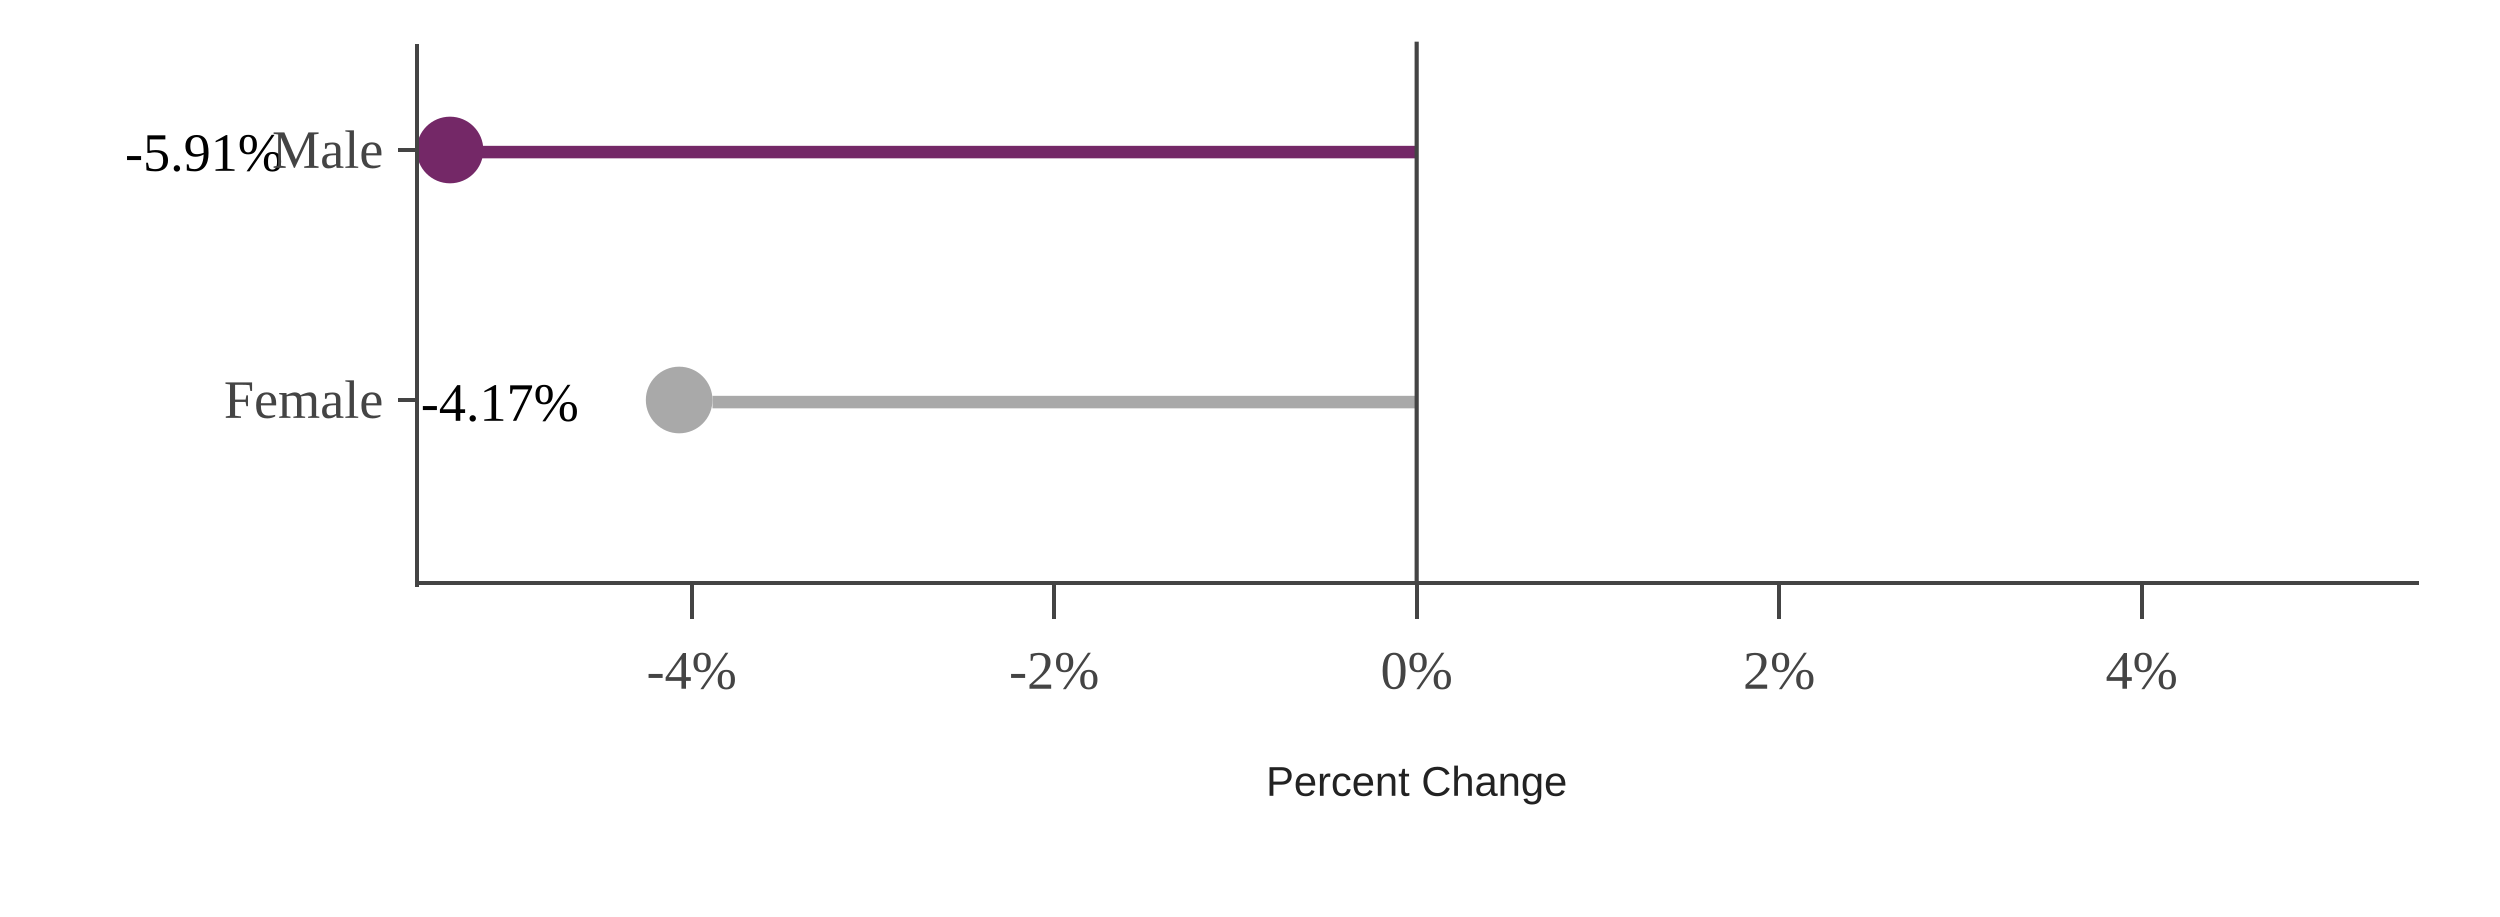
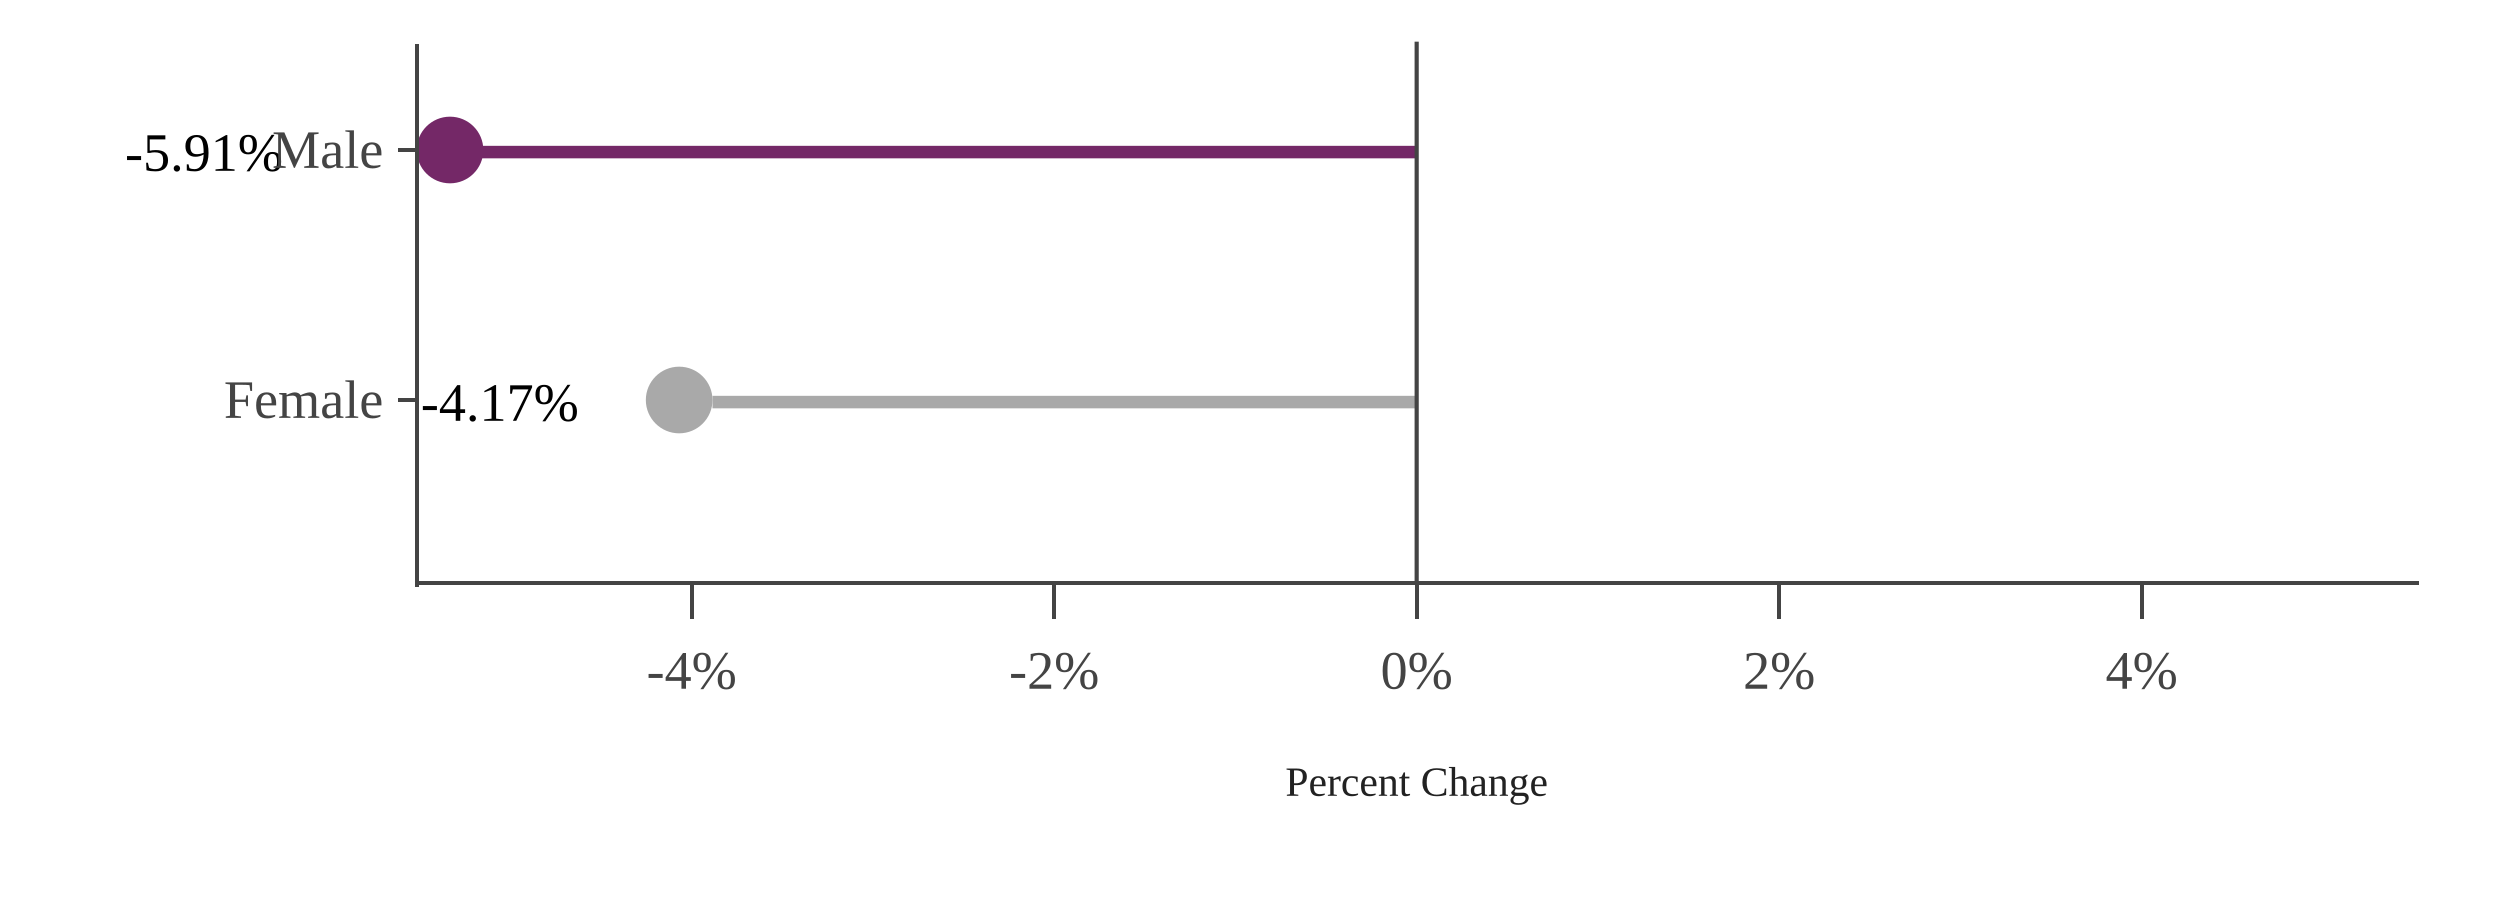
<svg viewBox="0 0 600 220">
  <g class="visx-group" transform="translate(100, 10)">
    <g class="visx-group" transform="translate(0, 0)">
      <g class="visx-group chart-data" transform="translate(0, 25)">
        <rect class="visx-bar" x="0" y="0" width="240" height="3" fill="#742867" />
        <circle class="visx-circle" r="8" cx="8" cy="1" fill="#742867" />
        <text x="-70" y="6" fill="#000000" style="font-size: 13px;">-5.91%</text>
        <rect class="visx-bar" x="71" y="60" width="169" height="3" fill="#A9A9A9" />
        <circle class="visx-circle" r="8" cx="63" cy="61" fill="#A9A9A9" />
        <text x="1" y="66" fill="#000000" style="font-size: 13px;">-4.17%</text>
      </g>
    </g>
    <g class="visx-group visx-axis visx-axis-left" transform="translate(0, 0)">
      <g class="visx-group visx-axis-tick" transform="translate(0, 0)">
        <line class="visx-line" x1="0" y1="26" x2="-4" y2="26" fill="transparent" shape-rendering="crispEdges" stroke="#444" stroke-width="1" stroke-linecap="square" />
        <svg x="0" y="0.33em" font-size="13" style="overflow: visible;">
          <text transform="" x="-8" y="26" fill="#444" font-size="13" text-anchor="end">
            <tspan x="-8" dy="0em">Male</tspan>
          </text>
        </svg>
      </g>
      <g class="visx-group visx-axis-tick" transform="translate(0, 0)">
        <line class="visx-line" x1="0" y1="86" x2="-4" y2="86" fill="transparent" shape-rendering="crispEdges" stroke="#444" stroke-width="1" stroke-linecap="square" />
        <svg x="0" y="0.33em" font-size="13" style="overflow: visible;">
          <text transform="" x="-8" y="86" fill="#444" font-size="13" text-anchor="end">
            <tspan x="-8" dy="0em">Female</tspan>
          </text>
        </svg>
      </g>
      <line class="visx-line visx-axis-line" x1="0" y1="0.5" x2="0" y2="131" fill="transparent" shape-rendering="crispEdges" stroke="#444" stroke-width="1" />
    </g>
    <g class="visx-group visx-axis visx-axis-bottom" transform="translate(0, 130)">
      <g class="visx-group visx-axis-tick" transform="translate(0, 0)">
        <line class="visx-line" x1="66" y1="0" x2="66" y2="8" fill="transparent" shape-rendering="crispEdges" stroke="#444" stroke-width="1" stroke-linecap="square" />
        <svg x="0" y="0.33em" font-size="13" style="overflow: visible;">
          <text transform="" x="66" y="21" fill="#444" font-size="13" text-anchor="middle">
            <tspan x="66" dy="0em">-4%</tspan>
          </text>
        </svg>
      </g>
      <g class="visx-group visx-axis-tick" transform="translate(0, 0)">
        <line class="visx-line" x1="153" y1="0" x2="153" y2="8" fill="transparent" shape-rendering="crispEdges" stroke="#444" stroke-width="1" stroke-linecap="square" />
        <svg x="0" y="0.33em" font-size="13" style="overflow: visible;">
          <text transform="" x="153" y="21" fill="#444" font-size="13" text-anchor="middle">
            <tspan x="153" dy="0em">-2%</tspan>
          </text>
        </svg>
      </g>
      <g class="visx-group visx-axis-tick" transform="translate(0, 0)">
        <line class="visx-line" x1="240" y1="0" x2="240" y2="8" fill="transparent" shape-rendering="crispEdges" stroke="#444" stroke-width="1" stroke-linecap="square" />
        <svg x="0" y="0.33em" font-size="13" style="overflow: visible;">
          <text transform="" x="240" y="21" fill="#444" font-size="13" text-anchor="middle">
            <tspan x="240" dy="0em">0%</tspan>
          </text>
        </svg>
      </g>
      <g class="visx-group visx-axis-tick" transform="translate(0, 0)">
        <line class="visx-line" x1="327" y1="0" x2="327" y2="8" fill="transparent" shape-rendering="crispEdges" stroke="#444" stroke-width="1" stroke-linecap="square" />
        <svg x="0" y="0.33em" font-size="13" style="overflow: visible;">
          <text transform="" x="327" y="21" fill="#444" font-size="13" text-anchor="middle">
            <tspan x="327" dy="0em">2%</tspan>
          </text>
        </svg>
      </g>
      <g class="visx-group visx-axis-tick" transform="translate(0, 0)">
        <line class="visx-line" x1="414" y1="0" x2="414" y2="8" fill="transparent" shape-rendering="crispEdges" stroke="#444" stroke-width="1" stroke-linecap="square" />
        <svg x="0" y="0.33em" font-size="13" style="overflow: visible;">
          <text transform="" x="414" y="21" fill="#444" font-size="13" text-anchor="middle">
            <tspan x="414" dy="0em">4%</tspan>
          </text>
        </svg>
      </g>
      <line class="visx-line visx-axis-line" x1="0.5" y1="0" x2="480.5" y2="0" fill="transparent" shape-rendering="crispEdges" stroke="#444" stroke-width="1" />
      <svg x="0" y="0" font-size="10" style="overflow: visible;">
-         <text class="visx-axis-label bar-chart-xaxis-label" x="240" y="51" font-family="Arial" font-size="10" fill="#222" text-anchor="middle">
+         <text class="visx-axis-label bar-chart-xaxis-label" x="240" y="51" font-size="10" fill="#222" text-anchor="middle">
          <tspan x="240" dy="0em">Percent Change</tspan>
        </text>
      </svg>
    </g>
  </g>
  <line x1="340" x2="340" y1="140" y2="10" stroke="#444" />
</svg>
